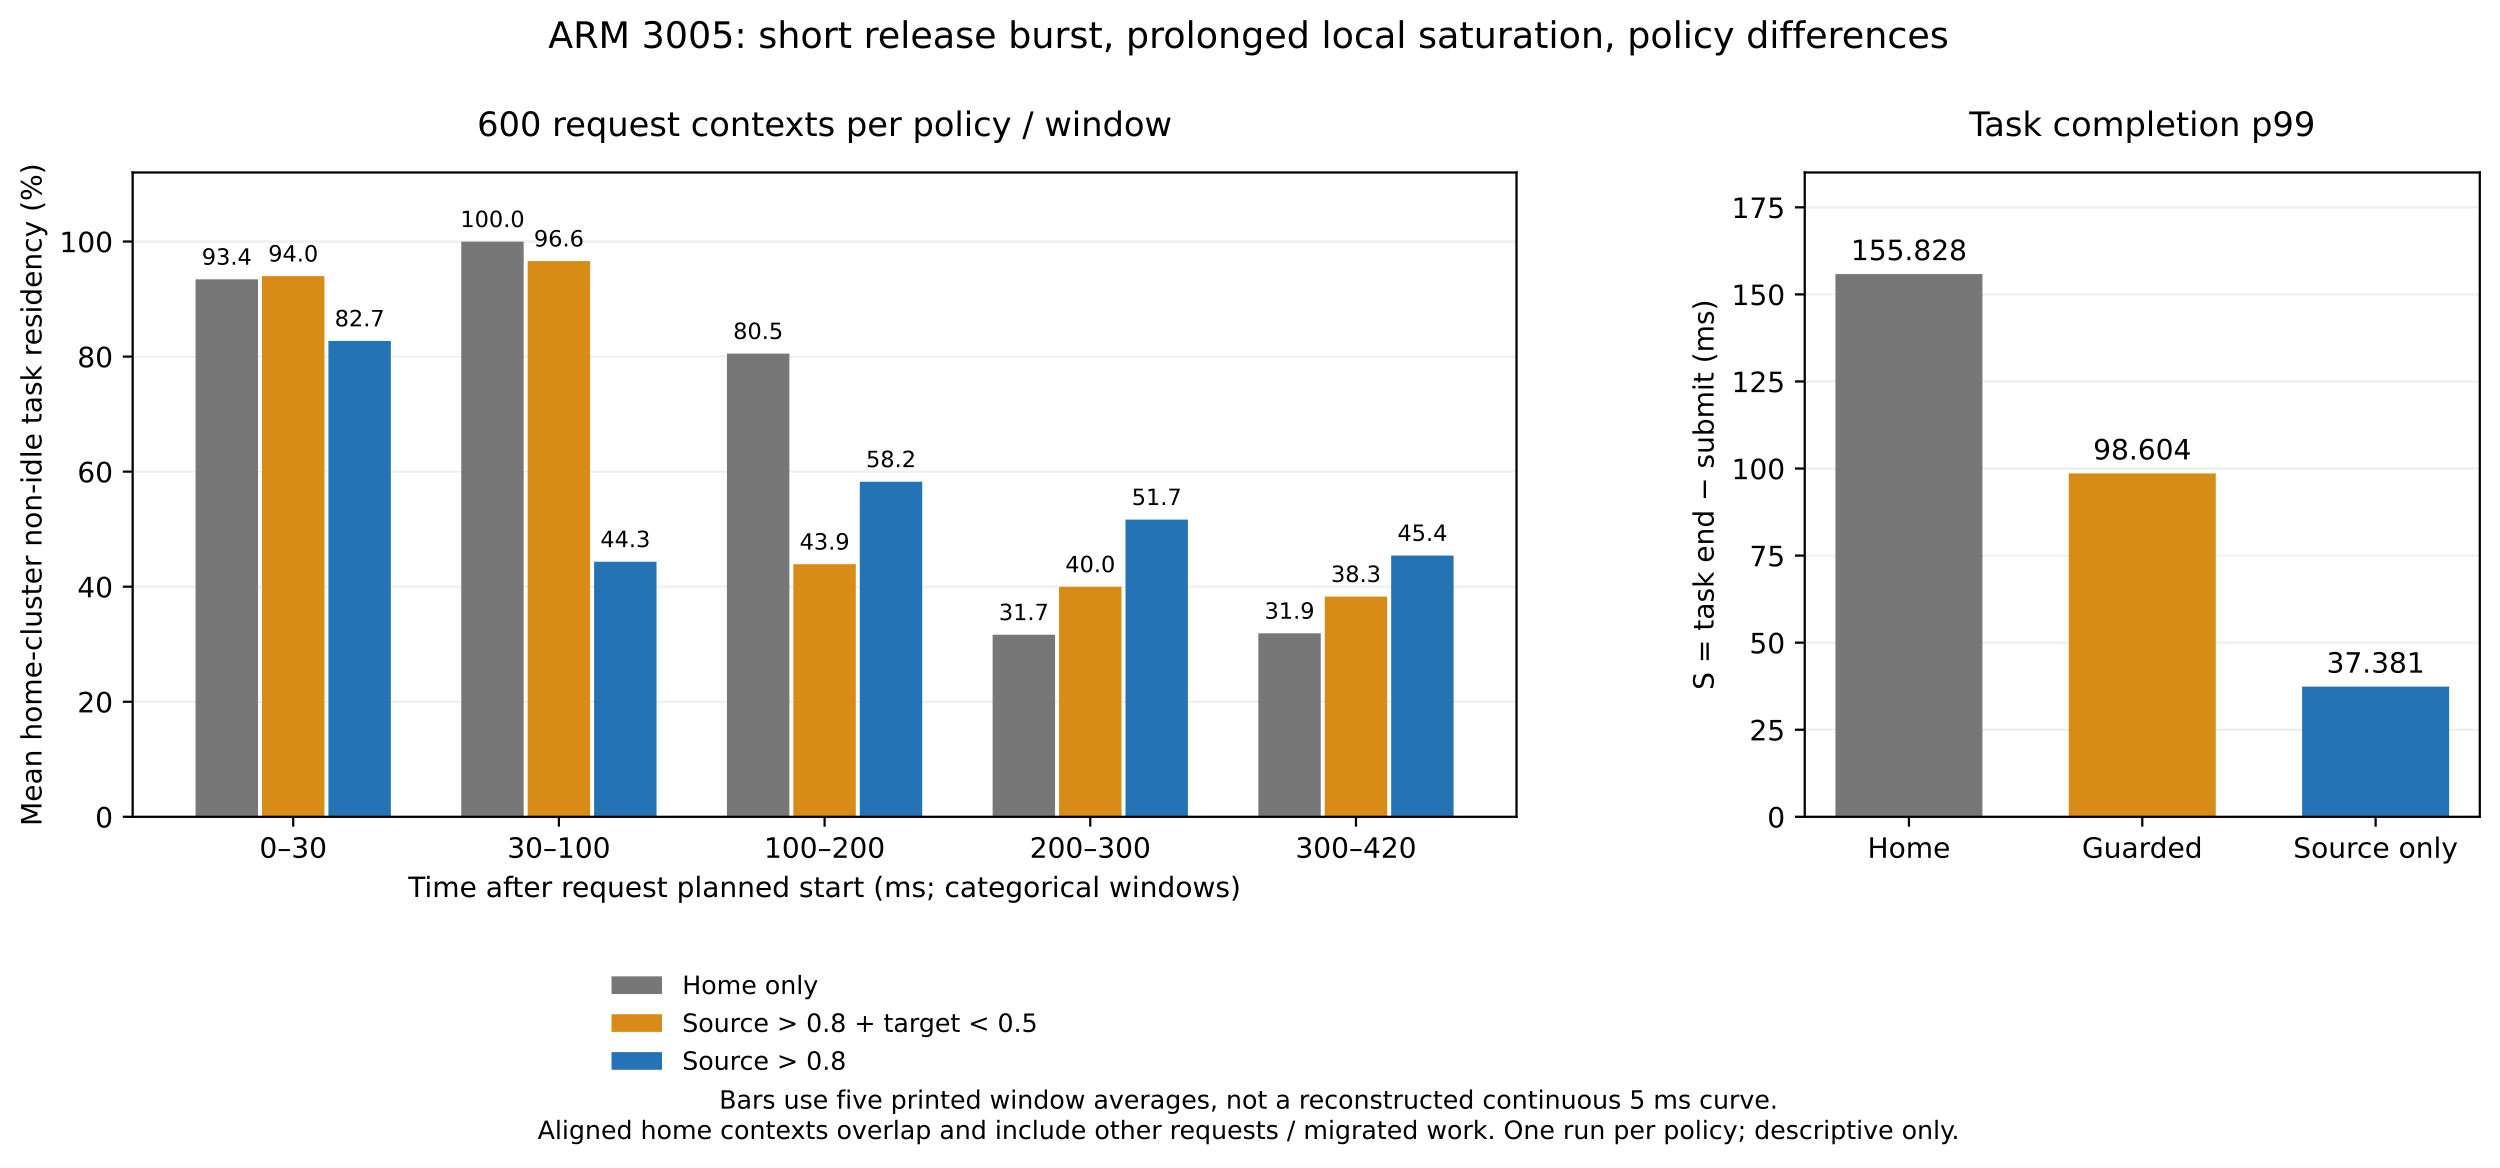
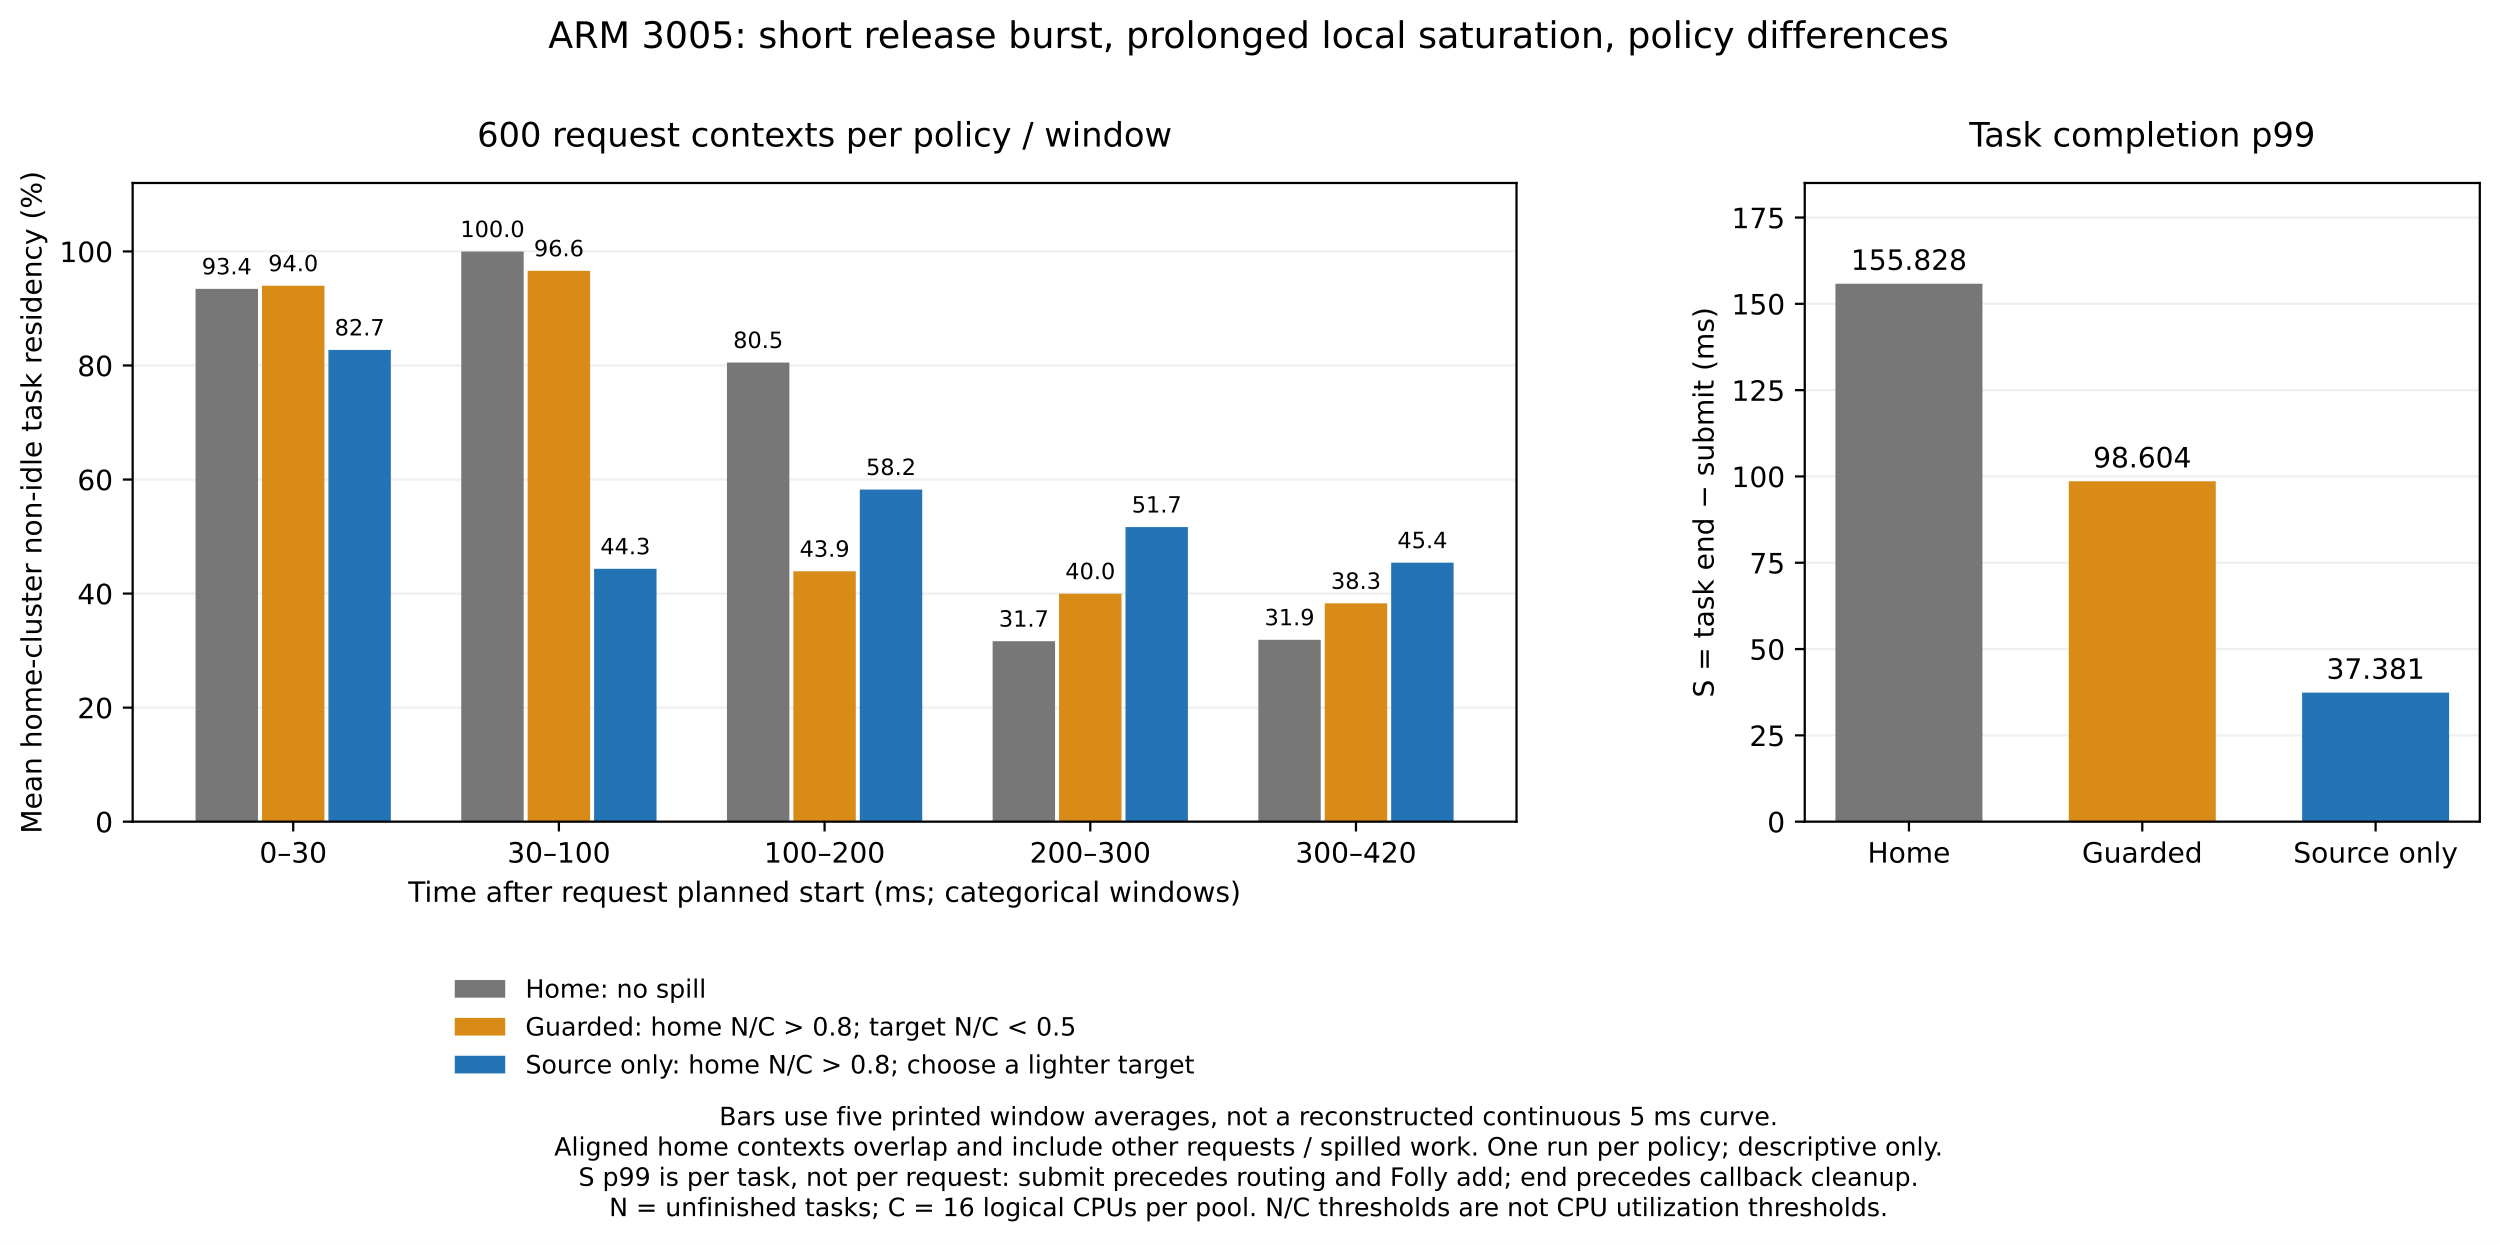
- <svg xmlns="http://www.w3.org/2000/svg" xmlns:xlink="http://www.w3.org/1999/xlink" width="891.164pt" height="416.271pt" viewBox="0 0 891.164 416.271" version="1.1">
+ <svg xmlns="http://www.w3.org/2000/svg" xmlns:xlink="http://www.w3.org/1999/xlink" width="891.164pt" height="443.775pt" viewBox="0 0 891.164 443.775" version="1.1">
  <defs>
    <style type="text/css">*{stroke-linejoin: round; stroke-linecap: butt}</style>
  </defs>
  <g id="figure_1">
    <g id="patch_1">
-       <path d="M 0 416.271 L 891.164 416.271 L 891.164 0 L 0 0 z " style="fill: #ffffff" />
+       <path d="M 0 443.775 L 891.164 443.775 L 891.164 0 L 0 0 z " style="fill: #ffffff" />
    </g>
    <g id="axes_1">
      <g id="patch_2">
-         <path d="M 47.288 291.168 L 540.583 291.168 L 540.583 61.488 L 47.288 61.488 z " style="fill: #ffffff" />
+         <path d="M 47.288 292.896 L 540.583 292.896 L 540.583 65.232 L 47.288 65.232 z " style="fill: #ffffff" />
      </g>
      <g id="matplotlib.axis_1">
        <g id="xtick_1">
          <g id="line2d_1">
            <defs>
              <path id="md9a426df4e" d="M 0 0 L 0 3.5 " style="stroke: #000000; stroke-width: 0.8" />
            </defs>
            <g>
-               <use xlink:href="#md9a426df4e" x="104.517" y="291.168" style="stroke: #000000; stroke-width: 0.8" />
+               <use xlink:href="#md9a426df4e" x="104.517" y="292.896" style="stroke: #000000; stroke-width: 0.8" />
            </g>
          </g>
          <g id="text_1">
-             <text style="font-size: 10px; font-family: 'DejaVu Sans'; text-anchor: middle" x="104.517" y="305.766" transform="rotate(-0 104.5165 305.7657)">0–30</text>
+             <text style="font-size: 10px; font-family: 'DejaVu Sans'; text-anchor: middle" x="104.517" y="307.494" transform="rotate(-0 104.5165 307.4937)">0–30</text>
          </g>
        </g>
        <g id="xtick_2">
          <g id="line2d_2">
            <g>
-               <use xlink:href="#md9a426df4e" x="199.226" y="291.168" style="stroke: #000000; stroke-width: 0.8" />
+               <use xlink:href="#md9a426df4e" x="199.226" y="292.896" style="stroke: #000000; stroke-width: 0.8" />
            </g>
          </g>
          <g id="text_2">
-             <text style="font-size: 10px; font-family: 'DejaVu Sans'; text-anchor: middle" x="199.226" y="305.766" transform="rotate(-0 199.2261 305.7657)">30–100</text>
+             <text style="font-size: 10px; font-family: 'DejaVu Sans'; text-anchor: middle" x="199.226" y="307.494" transform="rotate(-0 199.2261 307.4937)">30–100</text>
          </g>
        </g>
        <g id="xtick_3">
          <g id="line2d_3">
            <g>
-               <use xlink:href="#md9a426df4e" x="293.936" y="291.168" style="stroke: #000000; stroke-width: 0.8" />
+               <use xlink:href="#md9a426df4e" x="293.936" y="292.896" style="stroke: #000000; stroke-width: 0.8" />
            </g>
          </g>
          <g id="text_3">
-             <text style="font-size: 10px; font-family: 'DejaVu Sans'; text-anchor: middle" x="293.936" y="305.766" transform="rotate(-0 293.9357 305.7657)">100–200</text>
+             <text style="font-size: 10px; font-family: 'DejaVu Sans'; text-anchor: middle" x="293.936" y="307.494" transform="rotate(-0 293.9357 307.4937)">100–200</text>
          </g>
        </g>
        <g id="xtick_4">
          <g id="line2d_4">
            <g>
-               <use xlink:href="#md9a426df4e" x="388.645" y="291.168" style="stroke: #000000; stroke-width: 0.8" />
+               <use xlink:href="#md9a426df4e" x="388.645" y="292.896" style="stroke: #000000; stroke-width: 0.8" />
            </g>
          </g>
          <g id="text_4">
-             <text style="font-size: 10px; font-family: 'DejaVu Sans'; text-anchor: middle" x="388.645" y="305.766" transform="rotate(-0 388.6452 305.7657)">200–300</text>
+             <text style="font-size: 10px; font-family: 'DejaVu Sans'; text-anchor: middle" x="388.645" y="307.494" transform="rotate(-0 388.6452 307.4937)">200–300</text>
          </g>
        </g>
        <g id="xtick_5">
          <g id="line2d_5">
            <g>
-               <use xlink:href="#md9a426df4e" x="483.355" y="291.168" style="stroke: #000000; stroke-width: 0.8" />
+               <use xlink:href="#md9a426df4e" x="483.355" y="292.896" style="stroke: #000000; stroke-width: 0.8" />
            </g>
          </g>
          <g id="text_5">
-             <text style="font-size: 10px; font-family: 'DejaVu Sans'; text-anchor: middle" x="483.355" y="305.766" transform="rotate(-0 483.3548 305.7657)">300–420</text>
+             <text style="font-size: 10px; font-family: 'DejaVu Sans'; text-anchor: middle" x="483.355" y="307.494" transform="rotate(-0 483.3548 307.4937)">300–420</text>
          </g>
        </g>
        <g id="text_6">
-           <text style="font-size: 10px; font-family: 'DejaVu Sans'; text-anchor: middle" x="293.936" y="319.766" transform="rotate(-0 293.9357 319.7664)">Time after request planned start (ms; categorical windows)</text>
+           <text style="font-size: 10px; font-family: 'DejaVu Sans'; text-anchor: middle" x="293.936" y="321.494" transform="rotate(-0 293.9357 321.4944)">Time after request planned start (ms; categorical windows)</text>
        </g>
      </g>
      <g id="matplotlib.axis_2">
        <g id="ytick_1">
          <g id="line2d_6">
-             <path d="M 47.288 291.168 L 540.583 291.168 " clip-path="url(#p38f4e72a2d)" style="fill: none; stroke: #b0b0b0; stroke-opacity: 0.2; stroke-width: 0.8; stroke-linecap: square" />
+             <path d="M 47.288 292.896 L 540.583 292.896 " clip-path="url(#pc606502386)" style="fill: none; stroke: #b0b0b0; stroke-opacity: 0.2; stroke-width: 0.8; stroke-linecap: square" />
          </g>
          <g id="line2d_7">
            <defs>
              <path id="m242bc0f9c2" d="M 0 0 L -3.5 0 " style="stroke: #000000; stroke-width: 0.8" />
            </defs>
            <g>
-               <use xlink:href="#m242bc0f9c2" x="47.288" y="291.168" style="stroke: #000000; stroke-width: 0.8" />
+               <use xlink:href="#m242bc0f9c2" x="47.288" y="292.896" style="stroke: #000000; stroke-width: 0.8" />
            </g>
          </g>
          <g id="text_7">
-             <text style="font-size: 10px; font-family: 'DejaVu Sans'; text-anchor: end" x="40.288" y="294.967" transform="rotate(-0 40.28828 294.9668)">0</text>
+             <text style="font-size: 10px; font-family: 'DejaVu Sans'; text-anchor: end" x="40.288" y="296.695" transform="rotate(-0 40.28828 296.6948)">0</text>
          </g>
        </g>
        <g id="ytick_2">
          <g id="line2d_8">
-             <path d="M 47.288 250.154 L 540.583 250.154 " clip-path="url(#p38f4e72a2d)" style="fill: none; stroke: #b0b0b0; stroke-opacity: 0.2; stroke-width: 0.8; stroke-linecap: square" />
+             <path d="M 47.288 252.242 L 540.583 252.242 " clip-path="url(#pc606502386)" style="fill: none; stroke: #b0b0b0; stroke-opacity: 0.2; stroke-width: 0.8; stroke-linecap: square" />
          </g>
          <g id="line2d_9">
            <g>
-               <use xlink:href="#m242bc0f9c2" x="47.288" y="250.154" style="stroke: #000000; stroke-width: 0.8" />
+               <use xlink:href="#m242bc0f9c2" x="47.288" y="252.242" style="stroke: #000000; stroke-width: 0.8" />
            </g>
          </g>
          <g id="text_8">
-             <text style="font-size: 10px; font-family: 'DejaVu Sans'; text-anchor: end" x="40.288" y="253.953" transform="rotate(-0 40.28828 253.9525)">20</text>
+             <text style="font-size: 10px; font-family: 'DejaVu Sans'; text-anchor: end" x="40.288" y="256.041" transform="rotate(-0 40.28828 256.0405)">20</text>
          </g>
        </g>
        <g id="ytick_3">
          <g id="line2d_10">
-             <path d="M 47.288 209.139 L 540.583 209.139 " clip-path="url(#p38f4e72a2d)" style="fill: none; stroke: #b0b0b0; stroke-opacity: 0.2; stroke-width: 0.8; stroke-linecap: square" />
+             <path d="M 47.288 211.587 L 540.583 211.587 " clip-path="url(#pc606502386)" style="fill: none; stroke: #b0b0b0; stroke-opacity: 0.2; stroke-width: 0.8; stroke-linecap: square" />
          </g>
          <g id="line2d_11">
            <g>
-               <use xlink:href="#m242bc0f9c2" x="47.288" y="209.139" style="stroke: #000000; stroke-width: 0.8" />
+               <use xlink:href="#m242bc0f9c2" x="47.288" y="211.587" style="stroke: #000000; stroke-width: 0.8" />
            </g>
          </g>
          <g id="text_9">
-             <text style="font-size: 10px; font-family: 'DejaVu Sans'; text-anchor: end" x="40.288" y="212.938" transform="rotate(-0 40.28828 212.9383)">40</text>
+             <text style="font-size: 10px; font-family: 'DejaVu Sans'; text-anchor: end" x="40.288" y="215.386" transform="rotate(-0 40.28828 215.3863)">40</text>
          </g>
        </g>
        <g id="ytick_4">
          <g id="line2d_12">
-             <path d="M 47.288 168.125 L 540.583 168.125 " clip-path="url(#p38f4e72a2d)" style="fill: none; stroke: #b0b0b0; stroke-opacity: 0.2; stroke-width: 0.8; stroke-linecap: square" />
+             <path d="M 47.288 170.933 L 540.583 170.933 " clip-path="url(#pc606502386)" style="fill: none; stroke: #b0b0b0; stroke-opacity: 0.2; stroke-width: 0.8; stroke-linecap: square" />
          </g>
          <g id="line2d_13">
            <g>
-               <use xlink:href="#m242bc0f9c2" x="47.288" y="168.125" style="stroke: #000000; stroke-width: 0.8" />
+               <use xlink:href="#m242bc0f9c2" x="47.288" y="170.933" style="stroke: #000000; stroke-width: 0.8" />
            </g>
          </g>
          <g id="text_10">
-             <text style="font-size: 10px; font-family: 'DejaVu Sans'; text-anchor: end" x="40.288" y="171.924" transform="rotate(-0 40.28828 171.924)">60</text>
+             <text style="font-size: 10px; font-family: 'DejaVu Sans'; text-anchor: end" x="40.288" y="174.732" transform="rotate(-0 40.28828 174.732)">60</text>
          </g>
        </g>
        <g id="ytick_5">
          <g id="line2d_14">
-             <path d="M 47.288 127.111 L 540.583 127.111 " clip-path="url(#p38f4e72a2d)" style="fill: none; stroke: #b0b0b0; stroke-opacity: 0.2; stroke-width: 0.8; stroke-linecap: square" />
+             <path d="M 47.288 130.279 L 540.583 130.279 " clip-path="url(#pc606502386)" style="fill: none; stroke: #b0b0b0; stroke-opacity: 0.2; stroke-width: 0.8; stroke-linecap: square" />
          </g>
          <g id="line2d_15">
            <g>
-               <use xlink:href="#m242bc0f9c2" x="47.288" y="127.111" style="stroke: #000000; stroke-width: 0.8" />
+               <use xlink:href="#m242bc0f9c2" x="47.288" y="130.279" style="stroke: #000000; stroke-width: 0.8" />
            </g>
          </g>
          <g id="text_11">
-             <text style="font-size: 10px; font-family: 'DejaVu Sans'; text-anchor: end" x="40.288" y="130.91" transform="rotate(-0 40.28828 130.9097)">80</text>
+             <text style="font-size: 10px; font-family: 'DejaVu Sans'; text-anchor: end" x="40.288" y="134.078" transform="rotate(-0 40.28828 134.0777)">80</text>
          </g>
        </g>
        <g id="ytick_6">
          <g id="line2d_16">
-             <path d="M 47.288 86.097 L 540.583 86.097 " clip-path="url(#p38f4e72a2d)" style="fill: none; stroke: #b0b0b0; stroke-opacity: 0.2; stroke-width: 0.8; stroke-linecap: square" />
+             <path d="M 47.288 89.625 L 540.583 89.625 " clip-path="url(#pc606502386)" style="fill: none; stroke: #b0b0b0; stroke-opacity: 0.2; stroke-width: 0.8; stroke-linecap: square" />
          </g>
          <g id="line2d_17">
            <g>
-               <use xlink:href="#m242bc0f9c2" x="47.288" y="86.097" style="stroke: #000000; stroke-width: 0.8" />
+               <use xlink:href="#m242bc0f9c2" x="47.288" y="89.625" style="stroke: #000000; stroke-width: 0.8" />
            </g>
          </g>
          <g id="text_12">
-             <text style="font-size: 10px; font-family: 'DejaVu Sans'; text-anchor: end" x="40.288" y="89.895" transform="rotate(-0 40.28828 89.8954)">100</text>
+             <text style="font-size: 10px; font-family: 'DejaVu Sans'; text-anchor: end" x="40.288" y="93.423" transform="rotate(-0 40.28828 93.4234)">100</text>
          </g>
        </g>
        <g id="text_13">
-           <text style="font-size: 10px; font-family: 'DejaVu Sans'; text-anchor: middle" x="14.798" y="176.328" transform="rotate(-90 14.79844 176.328)">Mean home-cluster non-idle task residency (%)</text>
+           <text style="font-size: 10px; font-family: 'DejaVu Sans'; text-anchor: middle" x="14.798" y="179.064" transform="rotate(-90 14.79844 179.064)">Mean home-cluster non-idle task residency (%)</text>
        </g>
      </g>
      <g id="patch_3">
-         <path d="M 69.711 291.168 L 91.968 291.168 L 91.968 99.562 L 69.711 99.562 z " clip-path="url(#p38f4e72a2d)" style="fill: #777777" />
+         <path d="M 69.711 292.896 L 91.968 292.896 L 91.968 102.971 L 69.711 102.971 z " clip-path="url(#pc606502386)" style="fill: #777777" />
      </g>
      <g id="patch_4">
-         <path d="M 164.42 291.168 L 186.677 291.168 L 186.677 86.146 L 164.42 86.146 z " clip-path="url(#p38f4e72a2d)" style="fill: #777777" />
+         <path d="M 164.42 292.896 L 186.677 292.896 L 186.677 89.673 L 164.42 89.673 z " clip-path="url(#pc606502386)" style="fill: #777777" />
      </g>
      <g id="patch_5">
-         <path d="M 259.13 291.168 L 281.387 291.168 L 281.387 126.047 L 259.13 126.047 z " clip-path="url(#p38f4e72a2d)" style="fill: #777777" />
+         <path d="M 259.13 292.896 L 281.387 292.896 L 281.387 129.224 L 259.13 129.224 z " clip-path="url(#pc606502386)" style="fill: #777777" />
      </g>
      <g id="patch_6">
-         <path d="M 353.839 291.168 L 376.096 291.168 L 376.096 226.257 L 353.839 226.257 z " clip-path="url(#p38f4e72a2d)" style="fill: #777777" />
+         <path d="M 353.839 292.896 L 376.096 292.896 L 376.096 228.554 L 353.839 228.554 z " clip-path="url(#pc606502386)" style="fill: #777777" />
      </g>
      <g id="patch_7">
-         <path d="M 448.549 291.168 L 470.806 291.168 L 470.806 225.758 L 448.549 225.758 z " clip-path="url(#p38f4e72a2d)" style="fill: #777777" />
+         <path d="M 448.549 292.896 L 470.806 292.896 L 470.806 228.061 L 448.549 228.061 z " clip-path="url(#pc606502386)" style="fill: #777777" />
      </g>
      <g id="patch_8">
-         <path d="M 93.388 291.168 L 115.645 291.168 L 115.645 98.432 L 93.388 98.432 z " clip-path="url(#p38f4e72a2d)" style="fill: #d88b16" />
+         <path d="M 93.388 292.896 L 115.645 292.896 L 115.645 101.851 L 93.388 101.851 z " clip-path="url(#pc606502386)" style="fill: #d88b16" />
      </g>
      <g id="patch_9">
-         <path d="M 188.098 291.168 L 210.354 291.168 L 210.354 93.063 L 188.098 93.063 z " clip-path="url(#p38f4e72a2d)" style="fill: #d88b16" />
+         <path d="M 188.098 292.896 L 210.354 292.896 L 210.354 96.53 L 188.098 96.53 z " clip-path="url(#pc606502386)" style="fill: #d88b16" />
      </g>
      <g id="patch_10">
-         <path d="M 282.807 291.168 L 305.064 291.168 L 305.064 201.121 L 282.807 201.121 z " clip-path="url(#p38f4e72a2d)" style="fill: #d88b16" />
+         <path d="M 282.807 292.896 L 305.064 292.896 L 305.064 203.64 L 282.807 203.64 z " clip-path="url(#pc606502386)" style="fill: #d88b16" />
      </g>
      <g id="patch_11">
-         <path d="M 377.517 291.168 L 399.774 291.168 L 399.774 209.172 L 377.517 209.172 z " clip-path="url(#p38f4e72a2d)" style="fill: #d88b16" />
+         <path d="M 377.517 292.896 L 399.774 292.896 L 399.774 211.62 L 377.517 211.62 z " clip-path="url(#pc606502386)" style="fill: #d88b16" />
      </g>
      <g id="patch_12">
-         <path d="M 472.226 291.168 L 494.483 291.168 L 494.483 212.658 L 472.226 212.658 z " clip-path="url(#p38f4e72a2d)" style="fill: #d88b16" />
+         <path d="M 472.226 292.896 L 494.483 292.896 L 494.483 215.076 L 472.226 215.076 z " clip-path="url(#pc606502386)" style="fill: #d88b16" />
      </g>
      <g id="patch_13">
-         <path d="M 117.066 291.168 L 139.322 291.168 L 139.322 121.531 L 117.066 121.531 z " clip-path="url(#p38f4e72a2d)" style="fill: #2474b5" />
+         <path d="M 117.066 292.896 L 139.322 292.896 L 139.322 124.748 L 117.066 124.748 z " clip-path="url(#pc606502386)" style="fill: #2474b5" />
      </g>
      <g id="patch_14">
-         <path d="M 211.775 291.168 L 234.032 291.168 L 234.032 200.229 L 211.775 200.229 z " clip-path="url(#p38f4e72a2d)" style="fill: #2474b5" />
+         <path d="M 211.775 292.896 L 234.032 292.896 L 234.032 202.755 L 211.775 202.755 z " clip-path="url(#pc606502386)" style="fill: #2474b5" />
      </g>
      <g id="patch_15">
-         <path d="M 306.485 291.168 L 328.741 291.168 L 328.741 171.718 L 306.485 171.718 z " clip-path="url(#p38f4e72a2d)" style="fill: #2474b5" />
+         <path d="M 306.485 292.896 L 328.741 292.896 L 328.741 174.494 L 306.485 174.494 z " clip-path="url(#pc606502386)" style="fill: #2474b5" />
      </g>
      <g id="patch_16">
-         <path d="M 401.194 291.168 L 423.451 291.168 L 423.451 185.214 L 401.194 185.214 z " clip-path="url(#p38f4e72a2d)" style="fill: #2474b5" />
+         <path d="M 401.194 292.896 L 423.451 292.896 L 423.451 187.872 L 401.194 187.872 z " clip-path="url(#pc606502386)" style="fill: #2474b5" />
      </g>
      <g id="patch_17">
-         <path d="M 495.904 291.168 L 518.161 291.168 L 518.161 198.02 L 495.904 198.02 z " clip-path="url(#p38f4e72a2d)" style="fill: #2474b5" />
+         <path d="M 495.904 292.896 L 518.161 292.896 L 518.161 200.566 L 495.904 200.566 z " clip-path="url(#pc606502386)" style="fill: #2474b5" />
      </g>
      <g id="patch_18">
-         <path d="M 47.288 291.168 L 47.288 61.488 " style="fill: none; stroke: #000000; stroke-width: 0.8; stroke-linejoin: miter; stroke-linecap: square" />
+         <path d="M 47.288 292.896 L 47.288 65.232 " style="fill: none; stroke: #000000; stroke-width: 0.8; stroke-linejoin: miter; stroke-linecap: square" />
      </g>
      <g id="patch_19">
-         <path d="M 540.583 291.168 L 540.583 61.488 " style="fill: none; stroke: #000000; stroke-width: 0.8; stroke-linejoin: miter; stroke-linecap: square" />
+         <path d="M 540.583 292.896 L 540.583 65.232 " style="fill: none; stroke: #000000; stroke-width: 0.8; stroke-linejoin: miter; stroke-linecap: square" />
      </g>
      <g id="patch_20">
-         <path d="M 47.288 291.168 L 540.583 291.168 " style="fill: none; stroke: #000000; stroke-width: 0.8; stroke-linejoin: miter; stroke-linecap: square" />
+         <path d="M 47.288 292.896 L 540.583 292.896 " style="fill: none; stroke: #000000; stroke-width: 0.8; stroke-linejoin: miter; stroke-linecap: square" />
      </g>
      <g id="patch_21">
-         <path d="M 47.288 61.488 L 540.583 61.488 " style="fill: none; stroke: #000000; stroke-width: 0.8; stroke-linejoin: miter; stroke-linecap: square" />
+         <path d="M 47.288 65.232 L 540.583 65.232 " style="fill: none; stroke: #000000; stroke-width: 0.8; stroke-linejoin: miter; stroke-linecap: square" />
      </g>
      <g id="text_14">
-         <text style="font-size: 8px; font-family: 'DejaVu Sans'; text-anchor: middle" x="80.839" y="94.359" transform="rotate(-0 80.83914 94.35854)">93.4</text>
+         <text style="font-size: 8px; font-family: 'DejaVu Sans'; text-anchor: middle" x="80.839" y="97.797" transform="rotate(-0 80.83914 97.79716)">93.4</text>
      </g>
      <g id="text_15">
-         <text style="font-size: 8px; font-family: 'DejaVu Sans'; text-anchor: middle" x="175.549" y="80.943" transform="rotate(-0 175.5487 80.94277)">100.0</text>
+         <text style="font-size: 8px; font-family: 'DejaVu Sans'; text-anchor: middle" x="175.549" y="84.499" transform="rotate(-0 175.5487 84.49914)">100.0</text>
      </g>
      <g id="text_16">
-         <text style="font-size: 8px; font-family: 'DejaVu Sans'; text-anchor: middle" x="270.258" y="120.844" transform="rotate(-0 270.2583 120.8435)">80.5</text>
+         <text style="font-size: 8px; font-family: 'DejaVu Sans'; text-anchor: middle" x="270.258" y="124.05" transform="rotate(-0 270.2583 124.0497)">80.5</text>
      </g>
      <g id="text_17">
-         <text style="font-size: 8px; font-family: 'DejaVu Sans'; text-anchor: middle" x="364.968" y="221.054" transform="rotate(-0 364.9678 221.0537)">31.7</text>
+         <text style="font-size: 8px; font-family: 'DejaVu Sans'; text-anchor: middle" x="364.968" y="223.38" transform="rotate(-0 364.9678 223.3803)">31.7</text>
      </g>
      <g id="text_18">
-         <text style="font-size: 8px; font-family: 'DejaVu Sans'; text-anchor: middle" x="459.677" y="220.555" transform="rotate(-0 459.6774 220.5554)">31.9</text>
+         <text style="font-size: 8px; font-family: 'DejaVu Sans'; text-anchor: middle" x="459.677" y="222.886" transform="rotate(-0 459.6774 222.8863)">31.9</text>
      </g>
      <g id="text_19">
-         <text style="font-size: 8px; font-family: 'DejaVu Sans'; text-anchor: middle" x="104.517" y="93.229" transform="rotate(-0 104.5165 93.2286)">94.0</text>
+         <text style="font-size: 8px; font-family: 'DejaVu Sans'; text-anchor: middle" x="104.517" y="96.677" transform="rotate(-0 104.5165 96.67713)">94.0</text>
      </g>
      <g id="text_20">
-         <text style="font-size: 8px; font-family: 'DejaVu Sans'; text-anchor: middle" x="199.226" y="87.86" transform="rotate(-0 199.2261 87.85983)">96.6</text>
+         <text style="font-size: 8px; font-family: 'DejaVu Sans'; text-anchor: middle" x="199.226" y="91.355" transform="rotate(-0 199.2261 91.35548)">96.6</text>
      </g>
      <g id="text_21">
-         <text style="font-size: 8px; font-family: 'DejaVu Sans'; text-anchor: middle" x="293.936" y="195.918" transform="rotate(-0 293.9357 195.9181)">43.9</text>
+         <text style="font-size: 8px; font-family: 'DejaVu Sans'; text-anchor: middle" x="293.936" y="198.465" transform="rotate(-0 293.9357 198.4653)">43.9</text>
      </g>
      <g id="text_22">
-         <text style="font-size: 8px; font-family: 'DejaVu Sans'; text-anchor: middle" x="388.645" y="203.969" transform="rotate(-0 388.6452 203.9692)">40.0</text>
+         <text style="font-size: 8px; font-family: 'DejaVu Sans'; text-anchor: middle" x="388.645" y="206.446" transform="rotate(-0 388.6452 206.4457)">40.0</text>
      </g>
      <g id="text_23">
-         <text style="font-size: 8px; font-family: 'DejaVu Sans'; text-anchor: middle" x="483.355" y="207.455" transform="rotate(-0 483.3548 207.4554)">38.3</text>
+         <text style="font-size: 8px; font-family: 'DejaVu Sans'; text-anchor: middle" x="483.355" y="209.901" transform="rotate(-0 483.3548 209.9013)">38.3</text>
      </g>
      <g id="text_24">
-         <text style="font-size: 8px; font-family: 'DejaVu Sans'; text-anchor: middle" x="128.194" y="116.328" transform="rotate(-0 128.1939 116.3278)">82.7</text>
+         <text style="font-size: 8px; font-family: 'DejaVu Sans'; text-anchor: middle" x="128.194" y="119.574" transform="rotate(-0 128.1939 119.5736)">82.7</text>
      </g>
      <g id="text_25">
-         <text style="font-size: 8px; font-family: 'DejaVu Sans'; text-anchor: middle" x="222.903" y="195.026" transform="rotate(-0 222.9035 195.0261)">44.3</text>
+         <text style="font-size: 8px; font-family: 'DejaVu Sans'; text-anchor: middle" x="222.903" y="197.581" transform="rotate(-0 222.9035 197.5811)">44.3</text>
      </g>
      <g id="text_26">
-         <text style="font-size: 8px; font-family: 'DejaVu Sans'; text-anchor: middle" x="317.613" y="166.515" transform="rotate(-0 317.613 166.515)">58.2</text>
+         <text style="font-size: 8px; font-family: 'DejaVu Sans'; text-anchor: middle" x="317.613" y="169.32" transform="rotate(-0 317.613 169.3202)">58.2</text>
      </g>
      <g id="text_27">
-         <text style="font-size: 8px; font-family: 'DejaVu Sans'; text-anchor: middle" x="412.323" y="180.011" transform="rotate(-0 412.3226 180.0107)">51.7</text>
+         <text style="font-size: 8px; font-family: 'DejaVu Sans'; text-anchor: middle" x="412.323" y="182.698" transform="rotate(-0 412.3226 182.6975)">51.7</text>
      </g>
      <g id="text_28">
-         <text style="font-size: 8px; font-family: 'DejaVu Sans'; text-anchor: middle" x="507.032" y="192.817" transform="rotate(-0 507.0322 192.8174)">45.4</text>
+         <text style="font-size: 8px; font-family: 'DejaVu Sans'; text-anchor: middle" x="507.032" y="195.392" transform="rotate(-0 507.0322 195.3918)">45.4</text>
      </g>
      <g id="text_29">
-         <text style="font-size: 12px; font-family: 'DejaVu Sans'; text-anchor: middle" x="293.936" y="48.488" transform="rotate(-0 293.9357 48.488)">600 request contexts per policy / window</text>
+         <text style="font-size: 12px; font-family: 'DejaVu Sans'; text-anchor: middle" x="293.936" y="52.232" transform="rotate(-0 293.9357 52.232)">600 request contexts per policy / window</text>
      </g>
      <g id="legend_1">
        <g id="patch_22">
-           <path d="M 217.99 354.339 L 235.99 354.339 L 235.99 348.039 L 217.99 348.039 z " style="fill: #777777" />
+           <path d="M 162.097 355.644 L 180.097 355.644 L 180.097 349.344 L 162.097 349.344 z " style="fill: #777777" />
        </g>
        <g id="text_30">
-           <text style="font-size: 9px; font-family: 'DejaVu Sans'; text-anchor: start" x="243.19" y="354.339" transform="rotate(-0 243.1904 354.3394)">Home only</text>
+           <text style="font-size: 9px; font-family: 'DejaVu Sans'; text-anchor: start" x="187.297" y="355.644" transform="rotate(-0 187.2969 355.644)">Home: no spill</text>
        </g>
        <g id="patch_23">
-           <path d="M 217.99 367.84 L 235.99 367.84 L 235.99 361.54 L 217.99 361.54 z " style="fill: #d88b16" />
+           <path d="M 162.097 369.145 L 180.097 369.145 L 180.097 362.845 L 162.097 362.845 z " style="fill: #d88b16" />
        </g>
        <g id="text_31">
-           <text style="font-size: 9px; font-family: 'DejaVu Sans'; text-anchor: start" x="243.19" y="367.84" transform="rotate(-0 243.1904 367.8401)">Source &gt; 0.8 + target &lt; 0.5</text>
+           <text style="font-size: 9px; font-family: 'DejaVu Sans'; text-anchor: start" x="187.297" y="369.145" transform="rotate(-0 187.2969 369.1447)">Guarded: home N/C &gt; 0.8; target N/C &lt; 0.5</text>
        </g>
        <g id="patch_24">
-           <path d="M 217.99 381.341 L 235.99 381.341 L 235.99 375.041 L 217.99 375.041 z " style="fill: #2474b5" />
+           <path d="M 162.097 382.645 L 180.097 382.645 L 180.097 376.345 L 162.097 376.345 z " style="fill: #2474b5" />
        </g>
        <g id="text_32">
-           <text style="font-size: 9px; font-family: 'DejaVu Sans'; text-anchor: start" x="243.19" y="381.341" transform="rotate(-0 243.1904 381.3408)">Source &gt; 0.8</text>
+           <text style="font-size: 9px; font-family: 'DejaVu Sans'; text-anchor: start" x="187.297" y="382.645" transform="rotate(-0 187.2969 382.6454)">Source only: home N/C &gt; 0.8; choose a lighter target</text>
        </g>
      </g>
    </g>
    <g id="axes_2">
      <g id="patch_25">
-         <path d="M 643.333 291.168 L 883.964 291.168 L 883.964 61.488 L 643.333 61.488 z " style="fill: #ffffff" />
+         <path d="M 643.333 292.896 L 883.964 292.896 L 883.964 65.232 L 643.333 65.232 z " style="fill: #ffffff" />
      </g>
      <g id="matplotlib.axis_3">
        <g id="xtick_6">
          <g id="line2d_18">
            <g>
-               <use xlink:href="#md9a426df4e" x="680.471" y="291.168" style="stroke: #000000; stroke-width: 0.8" />
+               <use xlink:href="#md9a426df4e" x="680.471" y="292.896" style="stroke: #000000; stroke-width: 0.8" />
            </g>
          </g>
          <g id="text_33">
-             <text style="font-size: 10px; font-family: 'DejaVu Sans'; text-anchor: middle" x="680.471" y="305.766" transform="rotate(-0 680.4713 305.7657)">Home</text>
+             <text style="font-size: 10px; font-family: 'DejaVu Sans'; text-anchor: middle" x="680.471" y="307.494" transform="rotate(-0 680.4713 307.4937)">Home</text>
          </g>
        </g>
        <g id="xtick_7">
          <g id="line2d_19">
            <g>
-               <use xlink:href="#md9a426df4e" x="763.648" y="291.168" style="stroke: #000000; stroke-width: 0.8" />
+               <use xlink:href="#md9a426df4e" x="763.648" y="292.896" style="stroke: #000000; stroke-width: 0.8" />
            </g>
          </g>
          <g id="text_34">
-             <text style="font-size: 10px; font-family: 'DejaVu Sans'; text-anchor: middle" x="763.648" y="305.766" transform="rotate(-0 763.6485 305.7664)">Guarded</text>
+             <text style="font-size: 10px; font-family: 'DejaVu Sans'; text-anchor: middle" x="763.648" y="307.494" transform="rotate(-0 763.6485 307.4944)">Guarded</text>
          </g>
        </g>
        <g id="xtick_8">
          <g id="line2d_20">
            <g>
-               <use xlink:href="#md9a426df4e" x="846.826" y="291.168" style="stroke: #000000; stroke-width: 0.8" />
+               <use xlink:href="#md9a426df4e" x="846.826" y="292.896" style="stroke: #000000; stroke-width: 0.8" />
            </g>
          </g>
          <g id="text_35">
-             <text style="font-size: 10px; font-family: 'DejaVu Sans'; text-anchor: middle" x="846.826" y="305.766" transform="rotate(-0 846.8257 305.7664)">Source only</text>
+             <text style="font-size: 10px; font-family: 'DejaVu Sans'; text-anchor: middle" x="846.826" y="307.494" transform="rotate(-0 846.8257 307.4944)">Source only</text>
          </g>
        </g>
      </g>
      <g id="matplotlib.axis_4">
        <g id="ytick_7">
          <g id="line2d_21">
-             <path d="M 643.333 291.168 L 883.964 291.168 " clip-path="url(#pcc610367a2)" style="fill: none; stroke: #b0b0b0; stroke-opacity: 0.2; stroke-width: 0.8; stroke-linecap: square" />
+             <path d="M 643.333 292.896 L 883.964 292.896 " clip-path="url(#pa6a061ad81)" style="fill: none; stroke: #b0b0b0; stroke-opacity: 0.2; stroke-width: 0.8; stroke-linecap: square" />
          </g>
          <g id="line2d_22">
            <g>
-               <use xlink:href="#m242bc0f9c2" x="643.333" y="291.168" style="stroke: #000000; stroke-width: 0.8" />
+               <use xlink:href="#m242bc0f9c2" x="643.333" y="292.896" style="stroke: #000000; stroke-width: 0.8" />
            </g>
          </g>
          <g id="text_36">
-             <text style="font-size: 10px; font-family: 'DejaVu Sans'; text-anchor: end" x="636.333" y="294.967" transform="rotate(-0 636.3327 294.9668)">0</text>
+             <text style="font-size: 10px; font-family: 'DejaVu Sans'; text-anchor: end" x="636.333" y="296.695" transform="rotate(-0 636.3327 296.6948)">0</text>
          </g>
        </g>
        <g id="ytick_8">
          <g id="line2d_23">
-             <path d="M 643.333 260.13 L 883.964 260.13 " clip-path="url(#pcc610367a2)" style="fill: none; stroke: #b0b0b0; stroke-opacity: 0.2; stroke-width: 0.8; stroke-linecap: square" />
+             <path d="M 643.333 262.131 L 883.964 262.131 " clip-path="url(#pa6a061ad81)" style="fill: none; stroke: #b0b0b0; stroke-opacity: 0.2; stroke-width: 0.8; stroke-linecap: square" />
          </g>
          <g id="line2d_24">
            <g>
-               <use xlink:href="#m242bc0f9c2" x="643.333" y="260.13" style="stroke: #000000; stroke-width: 0.8" />
+               <use xlink:href="#m242bc0f9c2" x="643.333" y="262.131" style="stroke: #000000; stroke-width: 0.8" />
            </g>
          </g>
          <g id="text_37">
-             <text style="font-size: 10px; font-family: 'DejaVu Sans'; text-anchor: end" x="636.333" y="263.929" transform="rotate(-0 636.3327 263.929)">25</text>
+             <text style="font-size: 10px; font-family: 'DejaVu Sans'; text-anchor: end" x="636.333" y="265.929" transform="rotate(-0 636.3327 265.9294)">25</text>
          </g>
        </g>
        <g id="ytick_9">
          <g id="line2d_25">
-             <path d="M 643.333 229.092 L 883.964 229.092 " clip-path="url(#pcc610367a2)" style="fill: none; stroke: #b0b0b0; stroke-opacity: 0.2; stroke-width: 0.8; stroke-linecap: square" />
+             <path d="M 643.333 231.365 L 883.964 231.365 " clip-path="url(#pa6a061ad81)" style="fill: none; stroke: #b0b0b0; stroke-opacity: 0.2; stroke-width: 0.8; stroke-linecap: square" />
          </g>
          <g id="line2d_26">
            <g>
-               <use xlink:href="#m242bc0f9c2" x="643.333" y="229.092" style="stroke: #000000; stroke-width: 0.8" />
+               <use xlink:href="#m242bc0f9c2" x="643.333" y="231.365" style="stroke: #000000; stroke-width: 0.8" />
            </g>
          </g>
          <g id="text_38">
-             <text style="font-size: 10px; font-family: 'DejaVu Sans'; text-anchor: end" x="636.333" y="232.891" transform="rotate(-0 636.3327 232.8912)">50</text>
+             <text style="font-size: 10px; font-family: 'DejaVu Sans'; text-anchor: end" x="636.333" y="235.164" transform="rotate(-0 636.3327 235.164)">50</text>
          </g>
        </g>
        <g id="ytick_10">
          <g id="line2d_27">
-             <path d="M 643.333 198.054 L 883.964 198.054 " clip-path="url(#pcc610367a2)" style="fill: none; stroke: #b0b0b0; stroke-opacity: 0.2; stroke-width: 0.8; stroke-linecap: square" />
+             <path d="M 643.333 200.6 L 883.964 200.6 " clip-path="url(#pa6a061ad81)" style="fill: none; stroke: #b0b0b0; stroke-opacity: 0.2; stroke-width: 0.8; stroke-linecap: square" />
          </g>
          <g id="line2d_28">
            <g>
-               <use xlink:href="#m242bc0f9c2" x="643.333" y="198.054" style="stroke: #000000; stroke-width: 0.8" />
+               <use xlink:href="#m242bc0f9c2" x="643.333" y="200.6" style="stroke: #000000; stroke-width: 0.8" />
            </g>
          </g>
          <g id="text_39">
-             <text style="font-size: 10px; font-family: 'DejaVu Sans'; text-anchor: end" x="636.333" y="201.853" transform="rotate(-0 636.3327 201.8533)">75</text>
+             <text style="font-size: 10px; font-family: 'DejaVu Sans'; text-anchor: end" x="636.333" y="204.399" transform="rotate(-0 636.3327 204.3986)">75</text>
          </g>
        </g>
        <g id="ytick_11">
          <g id="line2d_29">
-             <path d="M 643.333 167.017 L 883.964 167.017 " clip-path="url(#pcc610367a2)" style="fill: none; stroke: #b0b0b0; stroke-opacity: 0.2; stroke-width: 0.8; stroke-linecap: square" />
+             <path d="M 643.333 169.834 L 883.964 169.834 " clip-path="url(#pa6a061ad81)" style="fill: none; stroke: #b0b0b0; stroke-opacity: 0.2; stroke-width: 0.8; stroke-linecap: square" />
          </g>
          <g id="line2d_30">
            <g>
-               <use xlink:href="#m242bc0f9c2" x="643.333" y="167.017" style="stroke: #000000; stroke-width: 0.8" />
+               <use xlink:href="#m242bc0f9c2" x="643.333" y="169.834" style="stroke: #000000; stroke-width: 0.8" />
            </g>
          </g>
          <g id="text_40">
-             <text style="font-size: 10px; font-family: 'DejaVu Sans'; text-anchor: end" x="636.333" y="170.815" transform="rotate(-0 636.3327 170.8155)">100</text>
+             <text style="font-size: 10px; font-family: 'DejaVu Sans'; text-anchor: end" x="636.333" y="173.633" transform="rotate(-0 636.3327 173.6332)">100</text>
          </g>
        </g>
        <g id="ytick_12">
          <g id="line2d_31">
-             <path d="M 643.333 135.979 L 883.964 135.979 " clip-path="url(#pcc610367a2)" style="fill: none; stroke: #b0b0b0; stroke-opacity: 0.2; stroke-width: 0.8; stroke-linecap: square" />
+             <path d="M 643.333 139.069 L 883.964 139.069 " clip-path="url(#pa6a061ad81)" style="fill: none; stroke: #b0b0b0; stroke-opacity: 0.2; stroke-width: 0.8; stroke-linecap: square" />
          </g>
          <g id="line2d_32">
            <g>
-               <use xlink:href="#m242bc0f9c2" x="643.333" y="135.979" style="stroke: #000000; stroke-width: 0.8" />
+               <use xlink:href="#m242bc0f9c2" x="643.333" y="139.069" style="stroke: #000000; stroke-width: 0.8" />
            </g>
          </g>
          <g id="text_41">
-             <text style="font-size: 10px; font-family: 'DejaVu Sans'; text-anchor: end" x="636.333" y="139.778" transform="rotate(-0 636.3327 139.7776)">125</text>
+             <text style="font-size: 10px; font-family: 'DejaVu Sans'; text-anchor: end" x="636.333" y="142.868" transform="rotate(-0 636.3327 142.8678)">125</text>
          </g>
        </g>
        <g id="ytick_13">
          <g id="line2d_33">
-             <path d="M 643.333 104.941 L 883.964 104.941 " clip-path="url(#pcc610367a2)" style="fill: none; stroke: #b0b0b0; stroke-opacity: 0.2; stroke-width: 0.8; stroke-linecap: square" />
+             <path d="M 643.333 108.304 L 883.964 108.304 " clip-path="url(#pa6a061ad81)" style="fill: none; stroke: #b0b0b0; stroke-opacity: 0.2; stroke-width: 0.8; stroke-linecap: square" />
          </g>
          <g id="line2d_34">
            <g>
-               <use xlink:href="#m242bc0f9c2" x="643.333" y="104.941" style="stroke: #000000; stroke-width: 0.8" />
+               <use xlink:href="#m242bc0f9c2" x="643.333" y="108.304" style="stroke: #000000; stroke-width: 0.8" />
            </g>
          </g>
          <g id="text_42">
-             <text style="font-size: 10px; font-family: 'DejaVu Sans'; text-anchor: end" x="636.333" y="108.74" transform="rotate(-0 636.3327 108.7398)">150</text>
+             <text style="font-size: 10px; font-family: 'DejaVu Sans'; text-anchor: end" x="636.333" y="112.102" transform="rotate(-0 636.3327 112.1024)">150</text>
          </g>
        </g>
        <g id="ytick_14">
          <g id="line2d_35">
-             <path d="M 643.333 73.903 L 883.964 73.903 " clip-path="url(#pcc610367a2)" style="fill: none; stroke: #b0b0b0; stroke-opacity: 0.2; stroke-width: 0.8; stroke-linecap: square" />
+             <path d="M 643.333 77.538 L 883.964 77.538 " clip-path="url(#pa6a061ad81)" style="fill: none; stroke: #b0b0b0; stroke-opacity: 0.2; stroke-width: 0.8; stroke-linecap: square" />
          </g>
          <g id="line2d_36">
            <g>
-               <use xlink:href="#m242bc0f9c2" x="643.333" y="73.903" style="stroke: #000000; stroke-width: 0.8" />
+               <use xlink:href="#m242bc0f9c2" x="643.333" y="77.538" style="stroke: #000000; stroke-width: 0.8" />
            </g>
          </g>
          <g id="text_43">
-             <text style="font-size: 10px; font-family: 'DejaVu Sans'; text-anchor: end" x="636.333" y="77.702" transform="rotate(-0 636.3327 77.70196)">175</text>
+             <text style="font-size: 10px; font-family: 'DejaVu Sans'; text-anchor: end" x="636.333" y="81.337" transform="rotate(-0 636.3327 81.33699)">175</text>
          </g>
        </g>
        <g id="text_44">
-           <text style="font-size: 10px; font-family: 'DejaVu Sans'; text-anchor: middle" x="610.843" y="176.328" transform="rotate(-90 610.8429 176.328)">S = task end − submit (ms)</text>
+           <text style="font-size: 10px; font-family: 'DejaVu Sans'; text-anchor: middle" x="610.843" y="179.064" transform="rotate(-90 610.8429 179.064)">S = task end − submit (ms)</text>
        </g>
      </g>
      <g id="patch_26">
-         <path d="M 654.271 291.168 L 706.672 291.168 L 706.672 97.705 L 654.271 97.705 z " clip-path="url(#pcc610367a2)" style="fill: #777777" />
+         <path d="M 654.271 292.896 L 706.672 292.896 L 706.672 101.132 L 654.271 101.132 z " clip-path="url(#pa6a061ad81)" style="fill: #777777" />
      </g>
      <g id="patch_27">
-         <path d="M 737.448 291.168 L 789.849 291.168 L 789.849 168.75 L 737.448 168.75 z " clip-path="url(#pcc610367a2)" style="fill: #d88b16" />
+         <path d="M 737.448 292.896 L 789.849 292.896 L 789.849 171.552 L 737.448 171.552 z " clip-path="url(#pa6a061ad81)" style="fill: #d88b16" />
      </g>
      <g id="patch_28">
-         <path d="M 820.625 291.168 L 873.026 291.168 L 873.026 244.759 L 820.625 244.759 z " clip-path="url(#pcc610367a2)" style="fill: #2474b5" />
+         <path d="M 820.625 292.896 L 873.026 292.896 L 873.026 246.894 L 820.625 246.894 z " clip-path="url(#pa6a061ad81)" style="fill: #2474b5" />
      </g>
      <g id="patch_29">
-         <path d="M 643.333 291.168 L 643.333 61.488 " style="fill: none; stroke: #000000; stroke-width: 0.8; stroke-linejoin: miter; stroke-linecap: square" />
+         <path d="M 643.333 292.896 L 643.333 65.232 " style="fill: none; stroke: #000000; stroke-width: 0.8; stroke-linejoin: miter; stroke-linecap: square" />
      </g>
      <g id="patch_30">
-         <path d="M 883.964 291.168 L 883.964 61.488 " style="fill: none; stroke: #000000; stroke-width: 0.8; stroke-linejoin: miter; stroke-linecap: square" />
+         <path d="M 883.964 292.896 L 883.964 65.232 " style="fill: none; stroke: #000000; stroke-width: 0.8; stroke-linejoin: miter; stroke-linecap: square" />
      </g>
      <g id="patch_31">
-         <path d="M 643.333 291.168 L 883.964 291.168 " style="fill: none; stroke: #000000; stroke-width: 0.8; stroke-linejoin: miter; stroke-linecap: square" />
+         <path d="M 643.333 292.896 L 883.964 292.896 " style="fill: none; stroke: #000000; stroke-width: 0.8; stroke-linejoin: miter; stroke-linecap: square" />
      </g>
      <g id="patch_32">
-         <path d="M 643.333 61.488 L 883.964 61.488 " style="fill: none; stroke: #000000; stroke-width: 0.8; stroke-linejoin: miter; stroke-linecap: square" />
+         <path d="M 643.333 65.232 L 883.964 65.232 " style="fill: none; stroke: #000000; stroke-width: 0.8; stroke-linejoin: miter; stroke-linecap: square" />
      </g>
      <g id="text_45">
-         <text style="font-size: 10px; font-family: 'DejaVu Sans'; text-anchor: middle" x="680.471" y="92.739" transform="rotate(-0 680.4713 92.73938)">155.828</text>
+         <text style="font-size: 10px; font-family: 'DejaVu Sans'; text-anchor: middle" x="680.471" y="96.209" transform="rotate(-0 680.4713 96.20907)">155.828</text>
      </g>
      <g id="text_46">
-         <text style="font-size: 10px; font-family: 'DejaVu Sans'; text-anchor: middle" x="763.648" y="163.784" transform="rotate(-0 763.6485 163.7837)">98.604</text>
+         <text style="font-size: 10px; font-family: 'DejaVu Sans'; text-anchor: middle" x="763.648" y="166.63" transform="rotate(-0 763.6485 166.6299)">98.604</text>
      </g>
      <g id="text_47">
-         <text style="font-size: 10px; font-family: 'DejaVu Sans'; text-anchor: middle" x="846.826" y="239.793" transform="rotate(-0 846.8257 239.7929)">37.381</text>
+         <text style="font-size: 10px; font-family: 'DejaVu Sans'; text-anchor: middle" x="846.826" y="241.972" transform="rotate(-0 846.8257 241.9719)">37.381</text>
      </g>
      <g id="text_48">
-         <text style="font-size: 12px; font-family: 'DejaVu Sans'; text-anchor: middle" x="763.648" y="48.488" transform="rotate(-0 763.6485 48.488)">Task completion p99</text>
+         <text style="font-size: 12px; font-family: 'DejaVu Sans'; text-anchor: middle" x="763.648" y="52.232" transform="rotate(-0 763.6485 52.232)">Task completion p99</text>
      </g>
    </g>
    <g id="text_49">
      <text style="font-size: 13px; font-family: 'DejaVu Sans'; text-anchor: middle" x="445.052" y="17.078" transform="rotate(-0 445.0523 17.07797)">ARM 3005: short release burst, prolonged local saturation, policy differences</text>
    </g>
    <g id="text_50">
-       <text style="font-size: 9px; font-family: 'DejaVu Sans'" transform="translate(256.3736 395.2055)">Bars use five printed window averages, not a reconstructed continuous 5 ms curve.</text>
-       <text style="font-size: 9px; font-family: 'DejaVu Sans'" transform="translate(191.6495 406.008)">Aligned home contexts overlap and include other requests / migrated work. One run per policy; descriptive only.</text>
+       <text style="font-size: 9px; font-family: 'DejaVu Sans'" transform="translate(256.3736 401.1046)">Bars use five printed window averages, not a reconstructed continuous 5 ms curve.</text>
+       <text style="font-size: 9px; font-family: 'DejaVu Sans'" transform="translate(197.56 411.9071)">Aligned home contexts overlap and include other requests / spilled work. One run per policy; descriptive only.</text>
+       <text style="font-size: 9px; font-family: 'DejaVu Sans'" transform="translate(206.2078 422.7095)">S p99 is per task, not per request: submit precedes routing and Folly add; end precedes callback cleanup.</text>
+       <text style="font-size: 9px; font-family: 'DejaVu Sans'" transform="translate(217.1343 433.512)">N = unfinished tasks; C = 16 logical CPUs per pool. N/C thresholds are not CPU utilization thresholds.</text>
    </g>
  </g>
  <defs>
-     <clipPath id="p38f4e72a2d">
-       <rect x="47.288" y="61.488" width="493.295" height="229.68" />
+     <clipPath id="pc606502386">
+       <rect x="47.288" y="65.232" width="493.295" height="227.664" />
    </clipPath>
-     <clipPath id="pcc610367a2">
-       <rect x="643.333" y="61.488" width="240.632" height="229.68" />
+     <clipPath id="pa6a061ad81">
+       <rect x="643.333" y="65.232" width="240.632" height="227.664" />
    </clipPath>
  </defs>
</svg>
